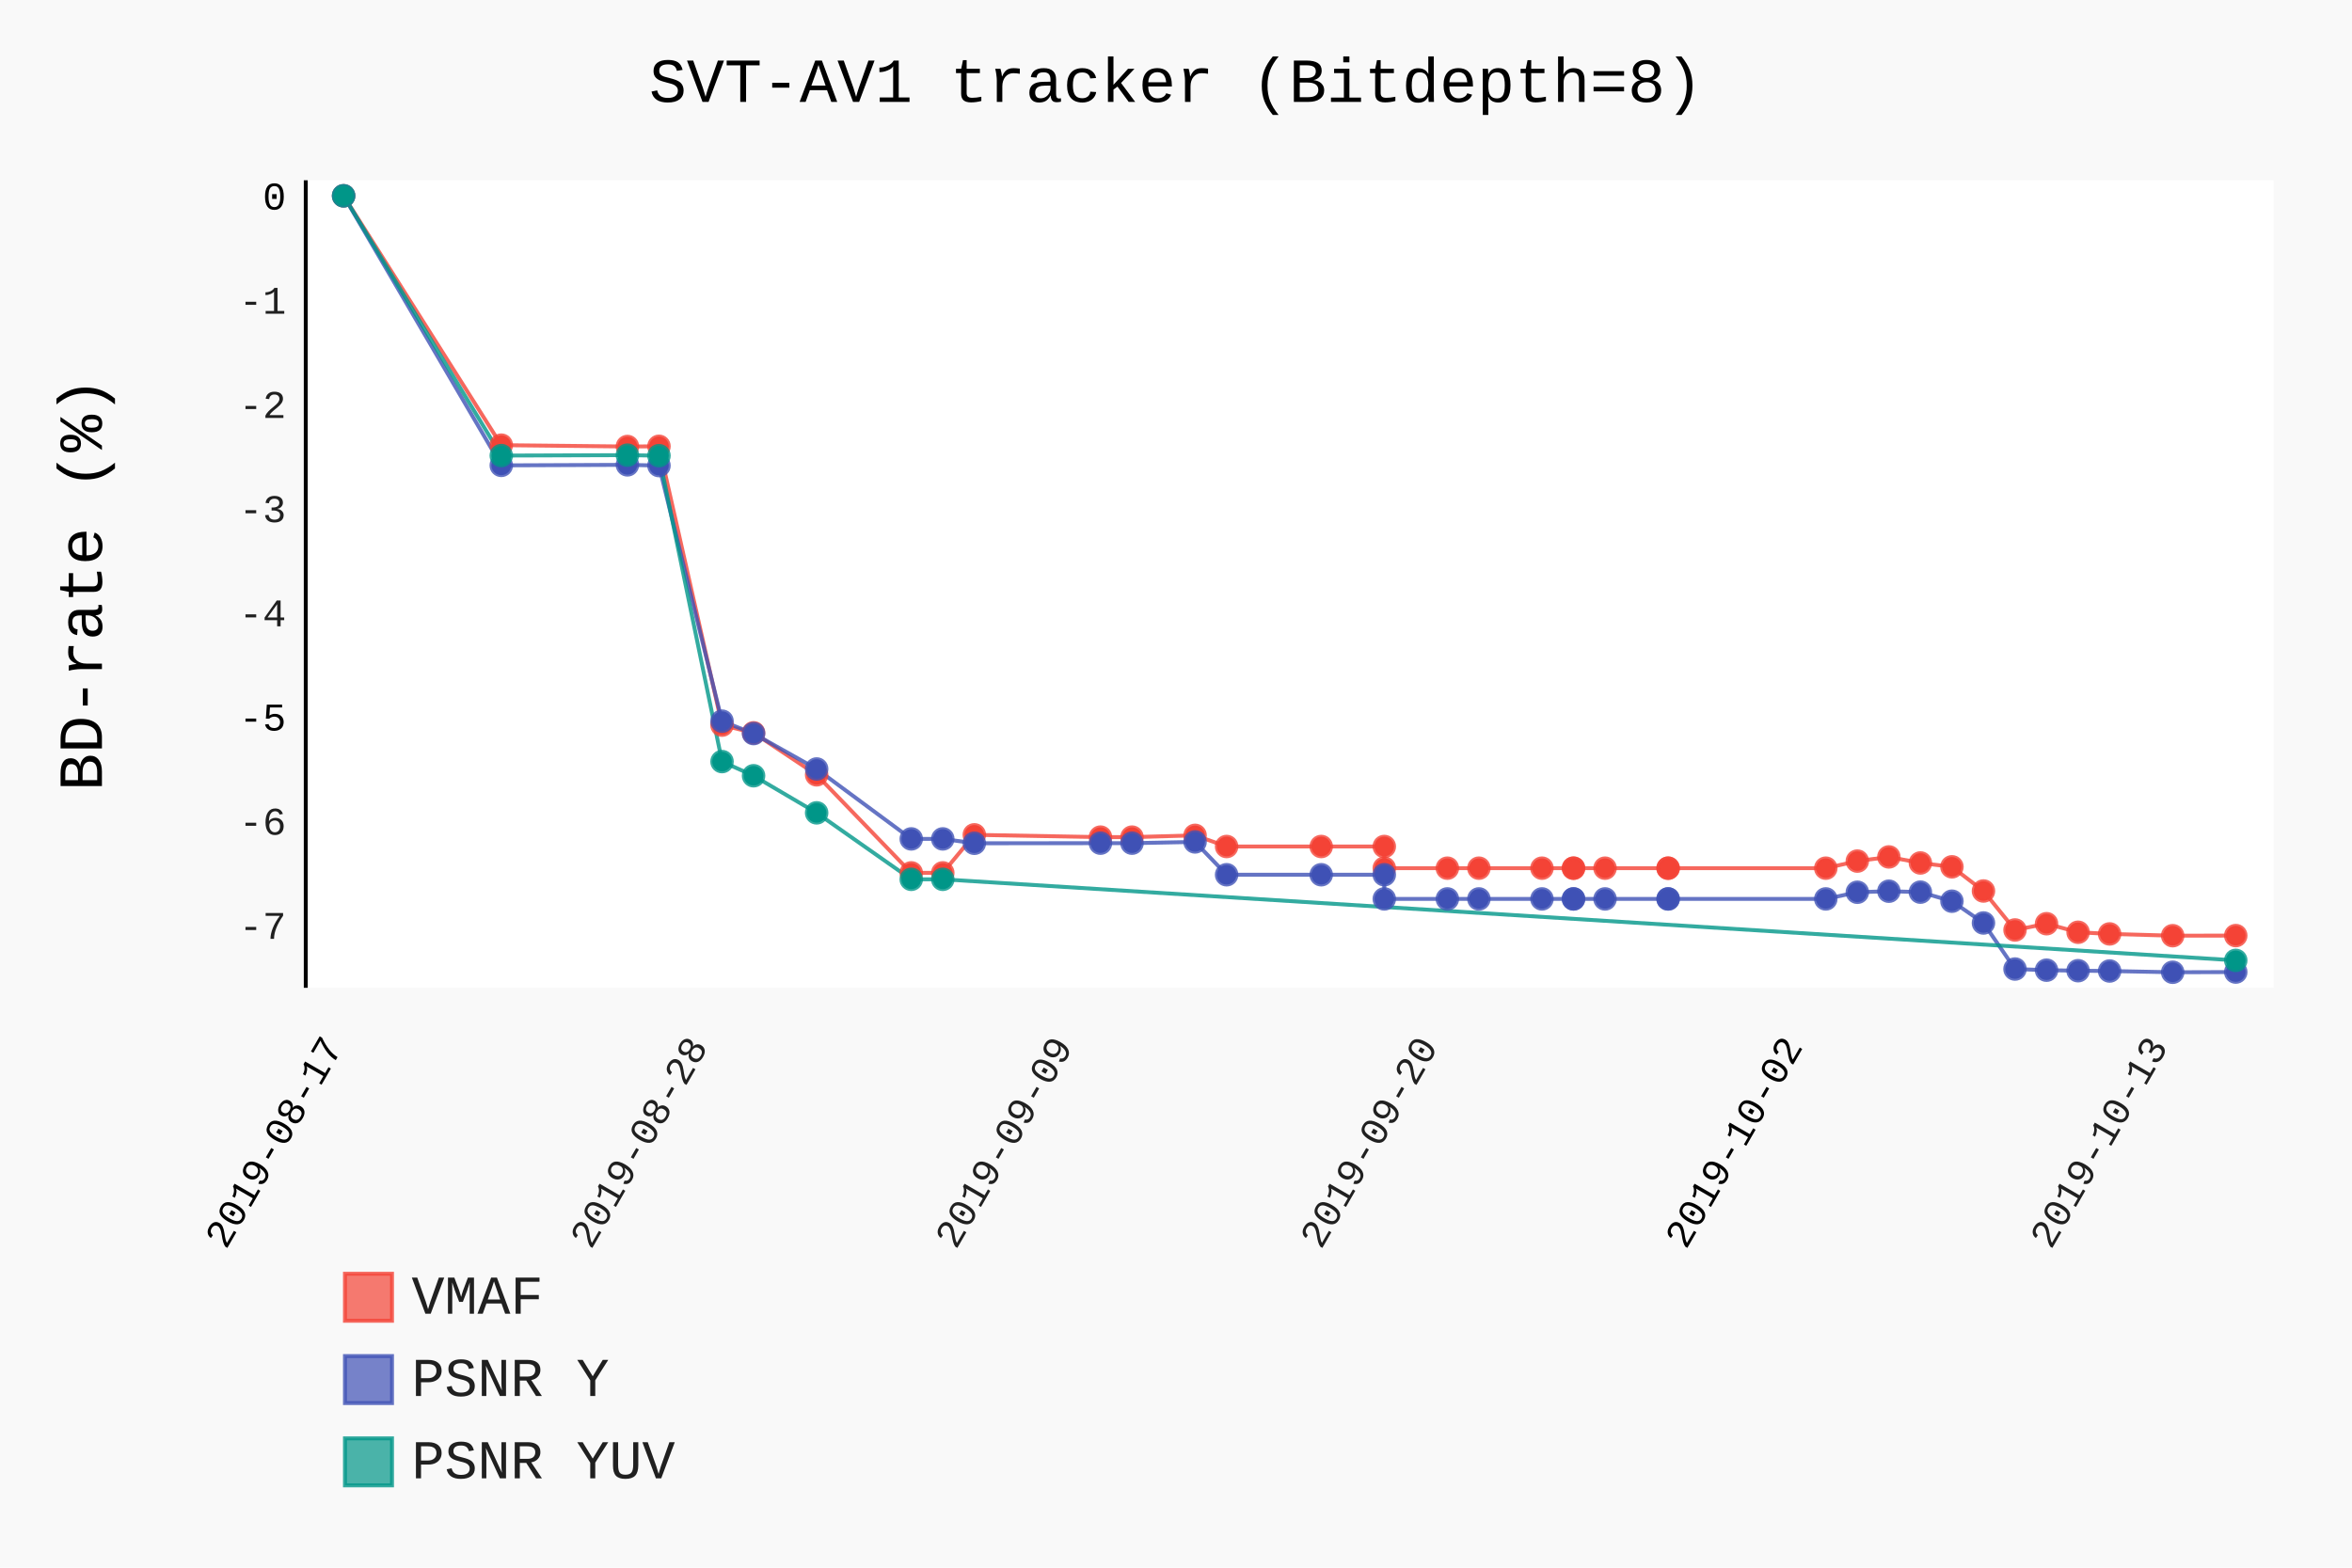
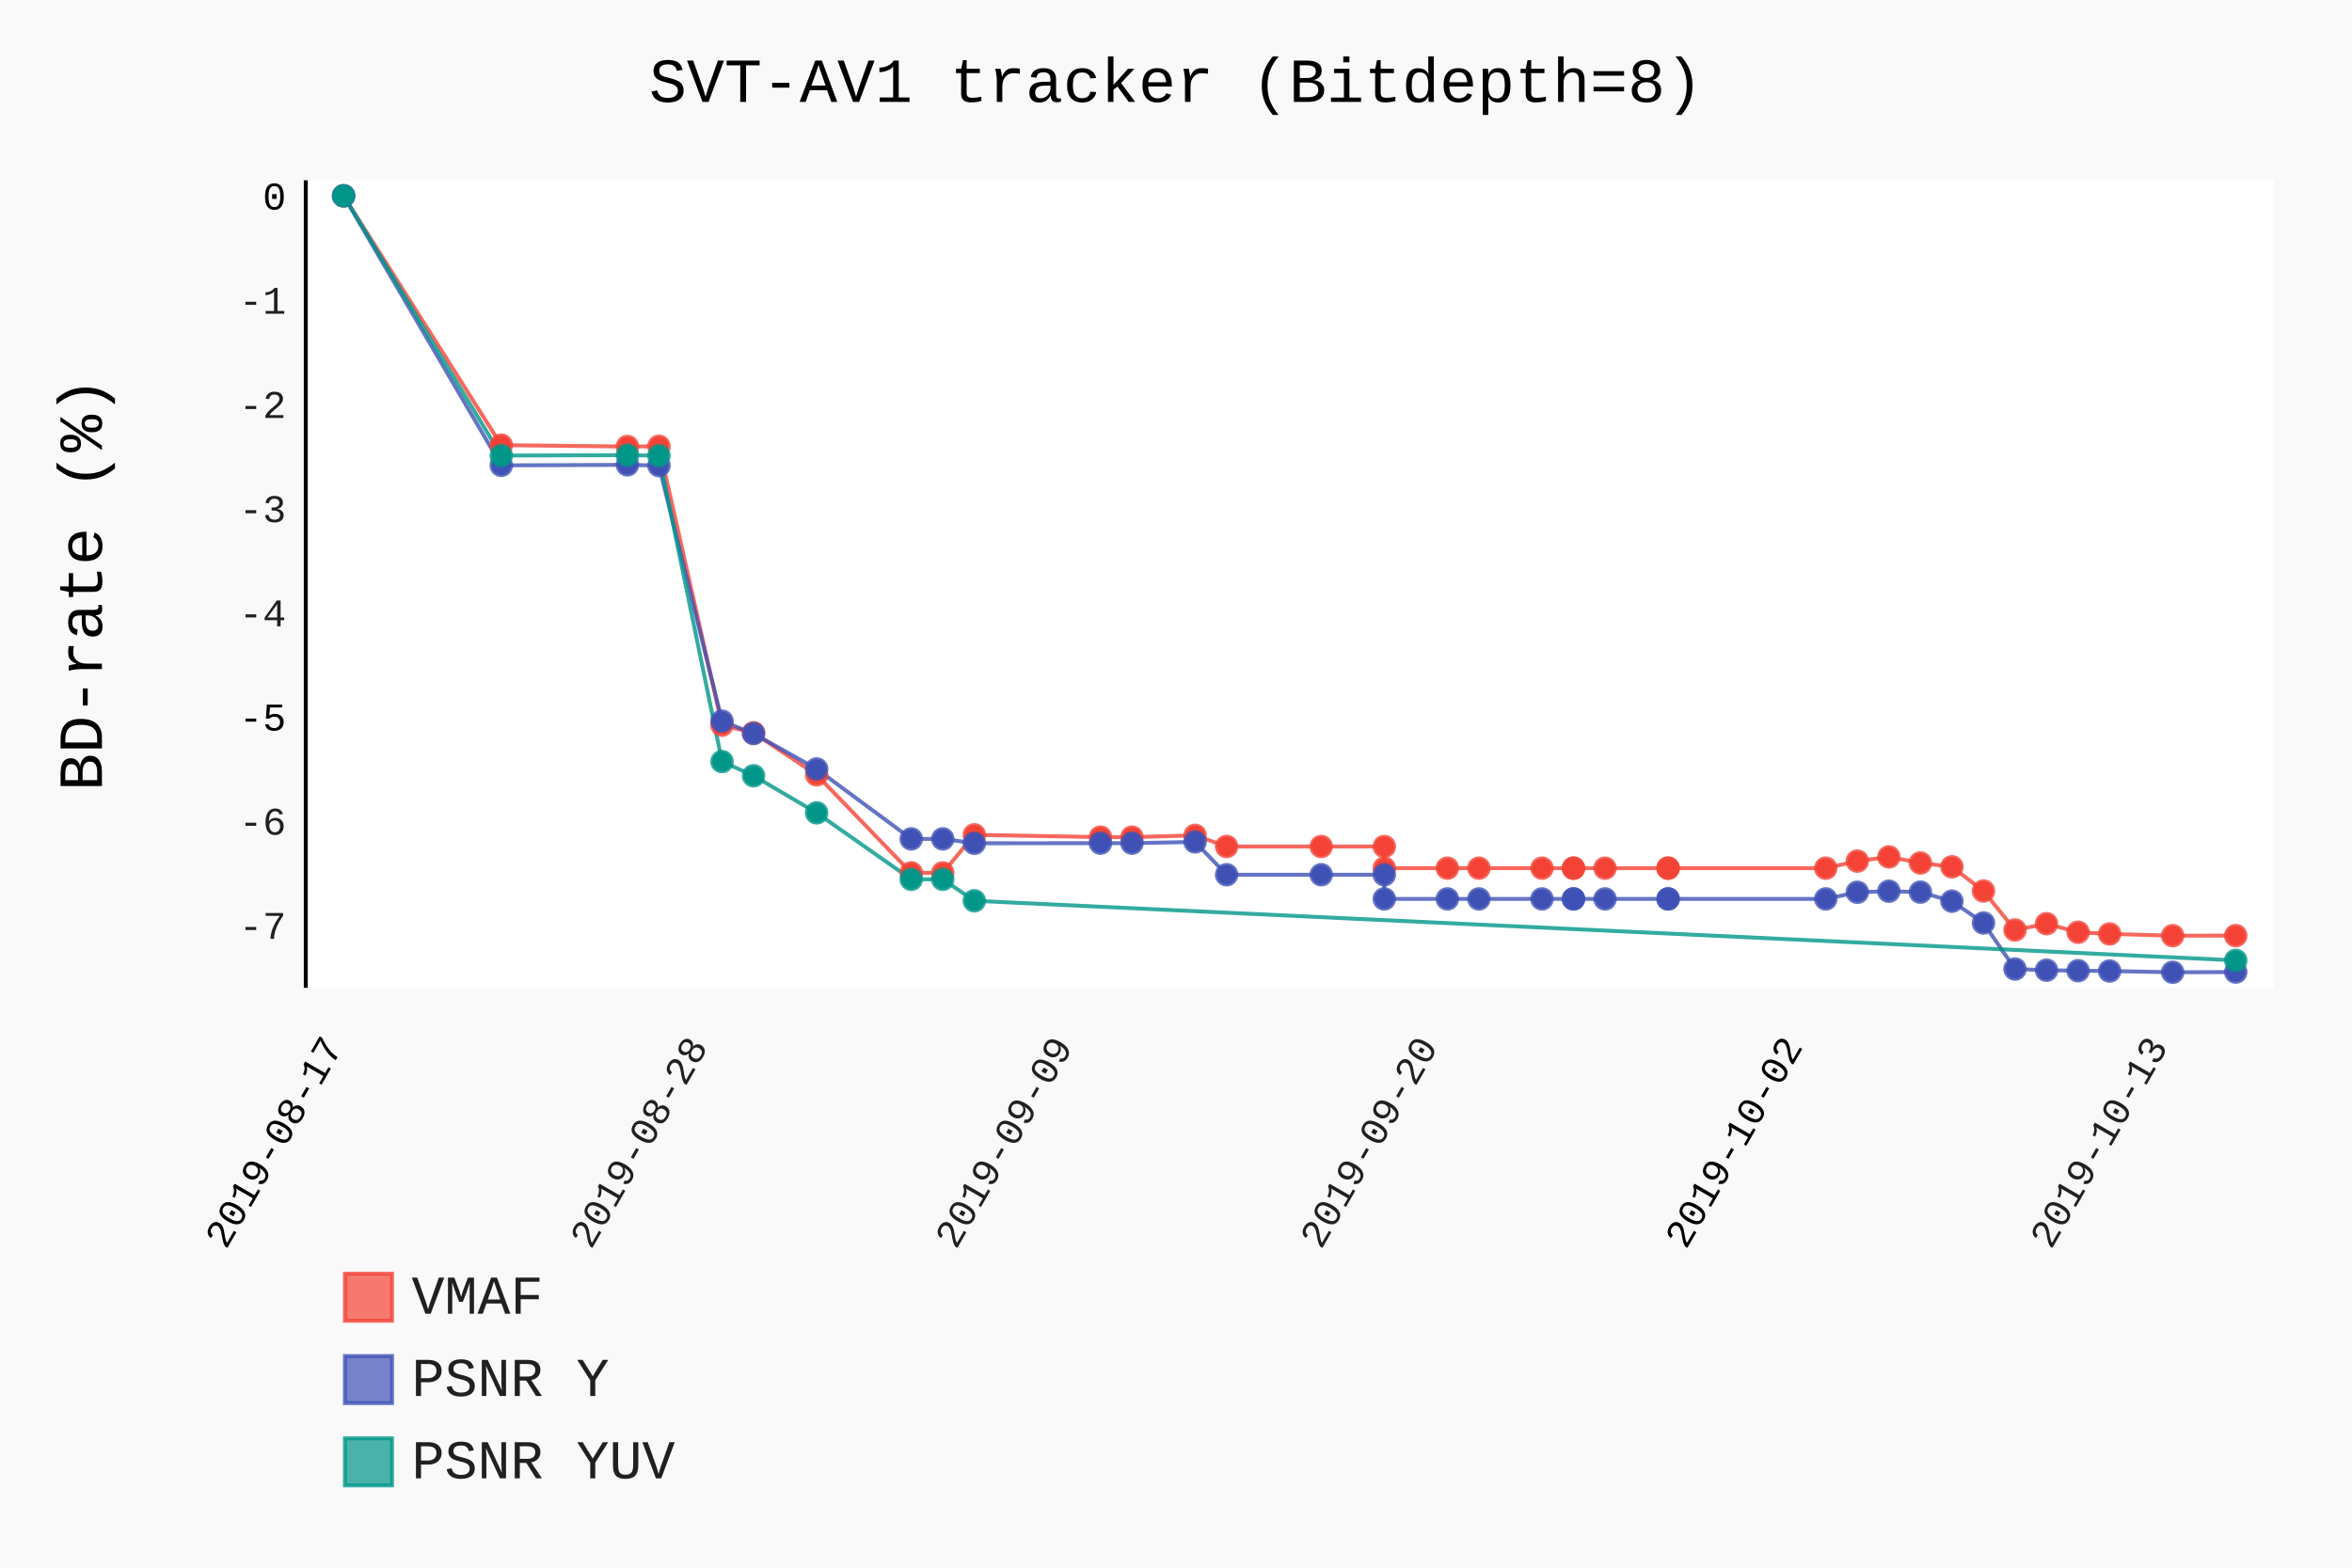
- <svg xmlns="http://www.w3.org/2000/svg" id="chart-48fdd493-3b1d-4c55-81c8-28fcc9354eea" class="pygal-chart" viewBox="0 0 600 400">
+ <svg xmlns="http://www.w3.org/2000/svg" id="chart-b0f6ab1c-48a4-4172-9208-db934ee78b93" class="pygal-chart" viewBox="0 0 600 400">
  <defs>
-     <style type="text/css">#chart-48fdd493-3b1d-4c55-81c8-28fcc9354eea{-webkit-user-select:none;-webkit-font-smoothing:antialiased;font-family:Consolas,"Liberation Mono",Menlo,Courier,monospace}#chart-48fdd493-3b1d-4c55-81c8-28fcc9354eea .title{font-family:Consolas,"Liberation Mono",Menlo,Courier,monospace;font-size:16px}#chart-48fdd493-3b1d-4c55-81c8-28fcc9354eea .legends .legend text{font-family:Consolas,"Liberation Mono",Menlo,Courier,monospace;font-size:14px}#chart-48fdd493-3b1d-4c55-81c8-28fcc9354eea .axis text{font-family:Consolas,"Liberation Mono",Menlo,Courier,monospace;font-size:10px}#chart-48fdd493-3b1d-4c55-81c8-28fcc9354eea .axis text.major{font-family:Consolas,"Liberation Mono",Menlo,Courier,monospace;font-size:10px}#chart-48fdd493-3b1d-4c55-81c8-28fcc9354eea .text-overlay text.value{font-family:Consolas,"Liberation Mono",Menlo,Courier,monospace;font-size:16px}#chart-48fdd493-3b1d-4c55-81c8-28fcc9354eea .text-overlay text.label{font-family:Consolas,"Liberation Mono",Menlo,Courier,monospace;font-size:10px}#chart-48fdd493-3b1d-4c55-81c8-28fcc9354eea .tooltip{font-family:Consolas,"Liberation Mono",Menlo,Courier,monospace;font-size:14px}#chart-48fdd493-3b1d-4c55-81c8-28fcc9354eea text.no_data{font-family:Consolas,"Liberation Mono",Menlo,Courier,monospace;font-size:64px}
- #chart-48fdd493-3b1d-4c55-81c8-28fcc9354eea{background-color:rgba(249,249,249,1)}#chart-48fdd493-3b1d-4c55-81c8-28fcc9354eea path,#chart-48fdd493-3b1d-4c55-81c8-28fcc9354eea line,#chart-48fdd493-3b1d-4c55-81c8-28fcc9354eea rect,#chart-48fdd493-3b1d-4c55-81c8-28fcc9354eea circle{-webkit-transition:150ms;-moz-transition:150ms;transition:150ms}#chart-48fdd493-3b1d-4c55-81c8-28fcc9354eea .graph &gt; .background{fill:rgba(249,249,249,1)}#chart-48fdd493-3b1d-4c55-81c8-28fcc9354eea .plot &gt; .background{fill:rgba(255,255,255,1)}#chart-48fdd493-3b1d-4c55-81c8-28fcc9354eea .graph{fill:rgba(0,0,0,.87)}#chart-48fdd493-3b1d-4c55-81c8-28fcc9354eea text.no_data{fill:rgba(0,0,0,1)}#chart-48fdd493-3b1d-4c55-81c8-28fcc9354eea .title{fill:rgba(0,0,0,1)}#chart-48fdd493-3b1d-4c55-81c8-28fcc9354eea .legends .legend text{fill:rgba(0,0,0,.87)}#chart-48fdd493-3b1d-4c55-81c8-28fcc9354eea .legends .legend:hover text{fill:rgba(0,0,0,1)}#chart-48fdd493-3b1d-4c55-81c8-28fcc9354eea .axis .line{stroke:rgba(0,0,0,1)}#chart-48fdd493-3b1d-4c55-81c8-28fcc9354eea .axis .guide.line{stroke:rgba(0,0,0,.54)}#chart-48fdd493-3b1d-4c55-81c8-28fcc9354eea .axis .major.line{stroke:rgba(0,0,0,.87)}#chart-48fdd493-3b1d-4c55-81c8-28fcc9354eea .axis text.major{fill:rgba(0,0,0,1)}#chart-48fdd493-3b1d-4c55-81c8-28fcc9354eea .axis.y .guides:hover .guide.line,#chart-48fdd493-3b1d-4c55-81c8-28fcc9354eea .line-graph .axis.x .guides:hover .guide.line,#chart-48fdd493-3b1d-4c55-81c8-28fcc9354eea .stackedline-graph .axis.x .guides:hover .guide.line,#chart-48fdd493-3b1d-4c55-81c8-28fcc9354eea .xy-graph .axis.x .guides:hover .guide.line{stroke:rgba(0,0,0,1)}#chart-48fdd493-3b1d-4c55-81c8-28fcc9354eea .axis .guides:hover text{fill:rgba(0,0,0,1)}#chart-48fdd493-3b1d-4c55-81c8-28fcc9354eea .reactive{fill-opacity:.7;stroke-opacity:.8}#chart-48fdd493-3b1d-4c55-81c8-28fcc9354eea .ci{stroke:rgba(0,0,0,.87)}#chart-48fdd493-3b1d-4c55-81c8-28fcc9354eea .reactive.active,#chart-48fdd493-3b1d-4c55-81c8-28fcc9354eea .active .reactive{fill-opacity:.8;stroke-opacity:.9;stroke-width:4}#chart-48fdd493-3b1d-4c55-81c8-28fcc9354eea .ci .reactive.active{stroke-width:1.5}#chart-48fdd493-3b1d-4c55-81c8-28fcc9354eea .series text{fill:rgba(0,0,0,1)}#chart-48fdd493-3b1d-4c55-81c8-28fcc9354eea .tooltip rect{fill:rgba(255,255,255,1);stroke:rgba(0,0,0,1);-webkit-transition:opacity 150ms;-moz-transition:opacity 150ms;transition:opacity 150ms}#chart-48fdd493-3b1d-4c55-81c8-28fcc9354eea .tooltip .label{fill:rgba(0,0,0,.87)}#chart-48fdd493-3b1d-4c55-81c8-28fcc9354eea .tooltip .label{fill:rgba(0,0,0,.87)}#chart-48fdd493-3b1d-4c55-81c8-28fcc9354eea .tooltip .legend{font-size:.8em;fill:rgba(0,0,0,.54)}#chart-48fdd493-3b1d-4c55-81c8-28fcc9354eea .tooltip .x_label{font-size:.6em;fill:rgba(0,0,0,1)}#chart-48fdd493-3b1d-4c55-81c8-28fcc9354eea .tooltip .xlink{font-size:.5em;text-decoration:underline}#chart-48fdd493-3b1d-4c55-81c8-28fcc9354eea .tooltip .value{font-size:1.5em}#chart-48fdd493-3b1d-4c55-81c8-28fcc9354eea .bound{font-size:.5em}#chart-48fdd493-3b1d-4c55-81c8-28fcc9354eea .max-value{font-size:.75em;fill:rgba(0,0,0,.54)}#chart-48fdd493-3b1d-4c55-81c8-28fcc9354eea .map-element{fill:rgba(255,255,255,1);stroke:rgba(0,0,0,.54) !important}#chart-48fdd493-3b1d-4c55-81c8-28fcc9354eea .map-element .reactive{fill-opacity:inherit;stroke-opacity:inherit}#chart-48fdd493-3b1d-4c55-81c8-28fcc9354eea .color-0,#chart-48fdd493-3b1d-4c55-81c8-28fcc9354eea .color-0 a:visited{stroke:#F44336;fill:#F44336}#chart-48fdd493-3b1d-4c55-81c8-28fcc9354eea .color-1,#chart-48fdd493-3b1d-4c55-81c8-28fcc9354eea .color-1 a:visited{stroke:#3F51B5;fill:#3F51B5}#chart-48fdd493-3b1d-4c55-81c8-28fcc9354eea .color-2,#chart-48fdd493-3b1d-4c55-81c8-28fcc9354eea .color-2 a:visited{stroke:#009688;fill:#009688}#chart-48fdd493-3b1d-4c55-81c8-28fcc9354eea .text-overlay .color-0 text{fill:black}#chart-48fdd493-3b1d-4c55-81c8-28fcc9354eea .text-overlay .color-1 text{fill:black}#chart-48fdd493-3b1d-4c55-81c8-28fcc9354eea .text-overlay .color-2 text{fill:black}
- #chart-48fdd493-3b1d-4c55-81c8-28fcc9354eea text.no_data{text-anchor:middle}#chart-48fdd493-3b1d-4c55-81c8-28fcc9354eea .guide.line{fill:none}#chart-48fdd493-3b1d-4c55-81c8-28fcc9354eea .centered{text-anchor:middle}#chart-48fdd493-3b1d-4c55-81c8-28fcc9354eea .title{text-anchor:middle}#chart-48fdd493-3b1d-4c55-81c8-28fcc9354eea .legends .legend text{fill-opacity:1}#chart-48fdd493-3b1d-4c55-81c8-28fcc9354eea .axis.x text{text-anchor:middle}#chart-48fdd493-3b1d-4c55-81c8-28fcc9354eea .axis.x:not(.web) text[transform]{text-anchor:start}#chart-48fdd493-3b1d-4c55-81c8-28fcc9354eea .axis.x:not(.web) text[transform].backwards{text-anchor:end}#chart-48fdd493-3b1d-4c55-81c8-28fcc9354eea .axis.y text{text-anchor:end}#chart-48fdd493-3b1d-4c55-81c8-28fcc9354eea .axis.y text[transform].backwards{text-anchor:start}#chart-48fdd493-3b1d-4c55-81c8-28fcc9354eea .axis.y2 text{text-anchor:start}#chart-48fdd493-3b1d-4c55-81c8-28fcc9354eea .axis.y2 text[transform].backwards{text-anchor:end}#chart-48fdd493-3b1d-4c55-81c8-28fcc9354eea .axis .guide.line{stroke-dasharray:4,4}#chart-48fdd493-3b1d-4c55-81c8-28fcc9354eea .axis .major.guide.line{stroke-dasharray:6,6}#chart-48fdd493-3b1d-4c55-81c8-28fcc9354eea .horizontal .axis.y .guide.line,#chart-48fdd493-3b1d-4c55-81c8-28fcc9354eea .horizontal .axis.y2 .guide.line,#chart-48fdd493-3b1d-4c55-81c8-28fcc9354eea .vertical .axis.x .guide.line{opacity:0}#chart-48fdd493-3b1d-4c55-81c8-28fcc9354eea .horizontal .axis.always_show .guide.line,#chart-48fdd493-3b1d-4c55-81c8-28fcc9354eea .vertical .axis.always_show .guide.line{opacity:1 !important}#chart-48fdd493-3b1d-4c55-81c8-28fcc9354eea .axis.y .guides:hover .guide.line,#chart-48fdd493-3b1d-4c55-81c8-28fcc9354eea .axis.y2 .guides:hover .guide.line,#chart-48fdd493-3b1d-4c55-81c8-28fcc9354eea .axis.x .guides:hover .guide.line{opacity:1}#chart-48fdd493-3b1d-4c55-81c8-28fcc9354eea .axis .guides:hover text{opacity:1}#chart-48fdd493-3b1d-4c55-81c8-28fcc9354eea .nofill{fill:none}#chart-48fdd493-3b1d-4c55-81c8-28fcc9354eea .subtle-fill{fill-opacity:.2}#chart-48fdd493-3b1d-4c55-81c8-28fcc9354eea .dot{stroke-width:1px;fill-opacity:1}#chart-48fdd493-3b1d-4c55-81c8-28fcc9354eea .dot.active{stroke-width:5px}#chart-48fdd493-3b1d-4c55-81c8-28fcc9354eea .dot.negative{fill:transparent}#chart-48fdd493-3b1d-4c55-81c8-28fcc9354eea text,#chart-48fdd493-3b1d-4c55-81c8-28fcc9354eea tspan{stroke:none !important}#chart-48fdd493-3b1d-4c55-81c8-28fcc9354eea .series text.active{opacity:1}#chart-48fdd493-3b1d-4c55-81c8-28fcc9354eea .tooltip rect{fill-opacity:.95;stroke-width:.5}#chart-48fdd493-3b1d-4c55-81c8-28fcc9354eea .tooltip text{fill-opacity:1}#chart-48fdd493-3b1d-4c55-81c8-28fcc9354eea .showable{visibility:hidden}#chart-48fdd493-3b1d-4c55-81c8-28fcc9354eea .showable.shown{visibility:visible}#chart-48fdd493-3b1d-4c55-81c8-28fcc9354eea .gauge-background{fill:rgba(229,229,229,1);stroke:none}#chart-48fdd493-3b1d-4c55-81c8-28fcc9354eea .bg-lines{stroke:rgba(249,249,249,1);stroke-width:2px}</style>
+     <style type="text/css">#chart-b0f6ab1c-48a4-4172-9208-db934ee78b93{-webkit-user-select:none;-webkit-font-smoothing:antialiased;font-family:Consolas,"Liberation Mono",Menlo,Courier,monospace}#chart-b0f6ab1c-48a4-4172-9208-db934ee78b93 .title{font-family:Consolas,"Liberation Mono",Menlo,Courier,monospace;font-size:16px}#chart-b0f6ab1c-48a4-4172-9208-db934ee78b93 .legends .legend text{font-family:Consolas,"Liberation Mono",Menlo,Courier,monospace;font-size:14px}#chart-b0f6ab1c-48a4-4172-9208-db934ee78b93 .axis text{font-family:Consolas,"Liberation Mono",Menlo,Courier,monospace;font-size:10px}#chart-b0f6ab1c-48a4-4172-9208-db934ee78b93 .axis text.major{font-family:Consolas,"Liberation Mono",Menlo,Courier,monospace;font-size:10px}#chart-b0f6ab1c-48a4-4172-9208-db934ee78b93 .text-overlay text.value{font-family:Consolas,"Liberation Mono",Menlo,Courier,monospace;font-size:16px}#chart-b0f6ab1c-48a4-4172-9208-db934ee78b93 .text-overlay text.label{font-family:Consolas,"Liberation Mono",Menlo,Courier,monospace;font-size:10px}#chart-b0f6ab1c-48a4-4172-9208-db934ee78b93 .tooltip{font-family:Consolas,"Liberation Mono",Menlo,Courier,monospace;font-size:14px}#chart-b0f6ab1c-48a4-4172-9208-db934ee78b93 text.no_data{font-family:Consolas,"Liberation Mono",Menlo,Courier,monospace;font-size:64px}
+ #chart-b0f6ab1c-48a4-4172-9208-db934ee78b93{background-color:rgba(249,249,249,1)}#chart-b0f6ab1c-48a4-4172-9208-db934ee78b93 path,#chart-b0f6ab1c-48a4-4172-9208-db934ee78b93 line,#chart-b0f6ab1c-48a4-4172-9208-db934ee78b93 rect,#chart-b0f6ab1c-48a4-4172-9208-db934ee78b93 circle{-webkit-transition:150ms;-moz-transition:150ms;transition:150ms}#chart-b0f6ab1c-48a4-4172-9208-db934ee78b93 .graph &gt; .background{fill:rgba(249,249,249,1)}#chart-b0f6ab1c-48a4-4172-9208-db934ee78b93 .plot &gt; .background{fill:rgba(255,255,255,1)}#chart-b0f6ab1c-48a4-4172-9208-db934ee78b93 .graph{fill:rgba(0,0,0,.87)}#chart-b0f6ab1c-48a4-4172-9208-db934ee78b93 text.no_data{fill:rgba(0,0,0,1)}#chart-b0f6ab1c-48a4-4172-9208-db934ee78b93 .title{fill:rgba(0,0,0,1)}#chart-b0f6ab1c-48a4-4172-9208-db934ee78b93 .legends .legend text{fill:rgba(0,0,0,.87)}#chart-b0f6ab1c-48a4-4172-9208-db934ee78b93 .legends .legend:hover text{fill:rgba(0,0,0,1)}#chart-b0f6ab1c-48a4-4172-9208-db934ee78b93 .axis .line{stroke:rgba(0,0,0,1)}#chart-b0f6ab1c-48a4-4172-9208-db934ee78b93 .axis .guide.line{stroke:rgba(0,0,0,.54)}#chart-b0f6ab1c-48a4-4172-9208-db934ee78b93 .axis .major.line{stroke:rgba(0,0,0,.87)}#chart-b0f6ab1c-48a4-4172-9208-db934ee78b93 .axis text.major{fill:rgba(0,0,0,1)}#chart-b0f6ab1c-48a4-4172-9208-db934ee78b93 .axis.y .guides:hover .guide.line,#chart-b0f6ab1c-48a4-4172-9208-db934ee78b93 .line-graph .axis.x .guides:hover .guide.line,#chart-b0f6ab1c-48a4-4172-9208-db934ee78b93 .stackedline-graph .axis.x .guides:hover .guide.line,#chart-b0f6ab1c-48a4-4172-9208-db934ee78b93 .xy-graph .axis.x .guides:hover .guide.line{stroke:rgba(0,0,0,1)}#chart-b0f6ab1c-48a4-4172-9208-db934ee78b93 .axis .guides:hover text{fill:rgba(0,0,0,1)}#chart-b0f6ab1c-48a4-4172-9208-db934ee78b93 .reactive{fill-opacity:.7;stroke-opacity:.8}#chart-b0f6ab1c-48a4-4172-9208-db934ee78b93 .ci{stroke:rgba(0,0,0,.87)}#chart-b0f6ab1c-48a4-4172-9208-db934ee78b93 .reactive.active,#chart-b0f6ab1c-48a4-4172-9208-db934ee78b93 .active .reactive{fill-opacity:.8;stroke-opacity:.9;stroke-width:4}#chart-b0f6ab1c-48a4-4172-9208-db934ee78b93 .ci .reactive.active{stroke-width:1.5}#chart-b0f6ab1c-48a4-4172-9208-db934ee78b93 .series text{fill:rgba(0,0,0,1)}#chart-b0f6ab1c-48a4-4172-9208-db934ee78b93 .tooltip rect{fill:rgba(255,255,255,1);stroke:rgba(0,0,0,1);-webkit-transition:opacity 150ms;-moz-transition:opacity 150ms;transition:opacity 150ms}#chart-b0f6ab1c-48a4-4172-9208-db934ee78b93 .tooltip .label{fill:rgba(0,0,0,.87)}#chart-b0f6ab1c-48a4-4172-9208-db934ee78b93 .tooltip .label{fill:rgba(0,0,0,.87)}#chart-b0f6ab1c-48a4-4172-9208-db934ee78b93 .tooltip .legend{font-size:.8em;fill:rgba(0,0,0,.54)}#chart-b0f6ab1c-48a4-4172-9208-db934ee78b93 .tooltip .x_label{font-size:.6em;fill:rgba(0,0,0,1)}#chart-b0f6ab1c-48a4-4172-9208-db934ee78b93 .tooltip .xlink{font-size:.5em;text-decoration:underline}#chart-b0f6ab1c-48a4-4172-9208-db934ee78b93 .tooltip .value{font-size:1.5em}#chart-b0f6ab1c-48a4-4172-9208-db934ee78b93 .bound{font-size:.5em}#chart-b0f6ab1c-48a4-4172-9208-db934ee78b93 .max-value{font-size:.75em;fill:rgba(0,0,0,.54)}#chart-b0f6ab1c-48a4-4172-9208-db934ee78b93 .map-element{fill:rgba(255,255,255,1);stroke:rgba(0,0,0,.54) !important}#chart-b0f6ab1c-48a4-4172-9208-db934ee78b93 .map-element .reactive{fill-opacity:inherit;stroke-opacity:inherit}#chart-b0f6ab1c-48a4-4172-9208-db934ee78b93 .color-0,#chart-b0f6ab1c-48a4-4172-9208-db934ee78b93 .color-0 a:visited{stroke:#F44336;fill:#F44336}#chart-b0f6ab1c-48a4-4172-9208-db934ee78b93 .color-1,#chart-b0f6ab1c-48a4-4172-9208-db934ee78b93 .color-1 a:visited{stroke:#3F51B5;fill:#3F51B5}#chart-b0f6ab1c-48a4-4172-9208-db934ee78b93 .color-2,#chart-b0f6ab1c-48a4-4172-9208-db934ee78b93 .color-2 a:visited{stroke:#009688;fill:#009688}#chart-b0f6ab1c-48a4-4172-9208-db934ee78b93 .text-overlay .color-0 text{fill:black}#chart-b0f6ab1c-48a4-4172-9208-db934ee78b93 .text-overlay .color-1 text{fill:black}#chart-b0f6ab1c-48a4-4172-9208-db934ee78b93 .text-overlay .color-2 text{fill:black}
+ #chart-b0f6ab1c-48a4-4172-9208-db934ee78b93 text.no_data{text-anchor:middle}#chart-b0f6ab1c-48a4-4172-9208-db934ee78b93 .guide.line{fill:none}#chart-b0f6ab1c-48a4-4172-9208-db934ee78b93 .centered{text-anchor:middle}#chart-b0f6ab1c-48a4-4172-9208-db934ee78b93 .title{text-anchor:middle}#chart-b0f6ab1c-48a4-4172-9208-db934ee78b93 .legends .legend text{fill-opacity:1}#chart-b0f6ab1c-48a4-4172-9208-db934ee78b93 .axis.x text{text-anchor:middle}#chart-b0f6ab1c-48a4-4172-9208-db934ee78b93 .axis.x:not(.web) text[transform]{text-anchor:start}#chart-b0f6ab1c-48a4-4172-9208-db934ee78b93 .axis.x:not(.web) text[transform].backwards{text-anchor:end}#chart-b0f6ab1c-48a4-4172-9208-db934ee78b93 .axis.y text{text-anchor:end}#chart-b0f6ab1c-48a4-4172-9208-db934ee78b93 .axis.y text[transform].backwards{text-anchor:start}#chart-b0f6ab1c-48a4-4172-9208-db934ee78b93 .axis.y2 text{text-anchor:start}#chart-b0f6ab1c-48a4-4172-9208-db934ee78b93 .axis.y2 text[transform].backwards{text-anchor:end}#chart-b0f6ab1c-48a4-4172-9208-db934ee78b93 .axis .guide.line{stroke-dasharray:4,4}#chart-b0f6ab1c-48a4-4172-9208-db934ee78b93 .axis .major.guide.line{stroke-dasharray:6,6}#chart-b0f6ab1c-48a4-4172-9208-db934ee78b93 .horizontal .axis.y .guide.line,#chart-b0f6ab1c-48a4-4172-9208-db934ee78b93 .horizontal .axis.y2 .guide.line,#chart-b0f6ab1c-48a4-4172-9208-db934ee78b93 .vertical .axis.x .guide.line{opacity:0}#chart-b0f6ab1c-48a4-4172-9208-db934ee78b93 .horizontal .axis.always_show .guide.line,#chart-b0f6ab1c-48a4-4172-9208-db934ee78b93 .vertical .axis.always_show .guide.line{opacity:1 !important}#chart-b0f6ab1c-48a4-4172-9208-db934ee78b93 .axis.y .guides:hover .guide.line,#chart-b0f6ab1c-48a4-4172-9208-db934ee78b93 .axis.y2 .guides:hover .guide.line,#chart-b0f6ab1c-48a4-4172-9208-db934ee78b93 .axis.x .guides:hover .guide.line{opacity:1}#chart-b0f6ab1c-48a4-4172-9208-db934ee78b93 .axis .guides:hover text{opacity:1}#chart-b0f6ab1c-48a4-4172-9208-db934ee78b93 .nofill{fill:none}#chart-b0f6ab1c-48a4-4172-9208-db934ee78b93 .subtle-fill{fill-opacity:.2}#chart-b0f6ab1c-48a4-4172-9208-db934ee78b93 .dot{stroke-width:1px;fill-opacity:1}#chart-b0f6ab1c-48a4-4172-9208-db934ee78b93 .dot.active{stroke-width:5px}#chart-b0f6ab1c-48a4-4172-9208-db934ee78b93 .dot.negative{fill:transparent}#chart-b0f6ab1c-48a4-4172-9208-db934ee78b93 text,#chart-b0f6ab1c-48a4-4172-9208-db934ee78b93 tspan{stroke:none !important}#chart-b0f6ab1c-48a4-4172-9208-db934ee78b93 .series text.active{opacity:1}#chart-b0f6ab1c-48a4-4172-9208-db934ee78b93 .tooltip rect{fill-opacity:.95;stroke-width:.5}#chart-b0f6ab1c-48a4-4172-9208-db934ee78b93 .tooltip text{fill-opacity:1}#chart-b0f6ab1c-48a4-4172-9208-db934ee78b93 .showable{visibility:hidden}#chart-b0f6ab1c-48a4-4172-9208-db934ee78b93 .showable.shown{visibility:visible}#chart-b0f6ab1c-48a4-4172-9208-db934ee78b93 .gauge-background{fill:rgba(229,229,229,1);stroke:none}#chart-b0f6ab1c-48a4-4172-9208-db934ee78b93 .bg-lines{stroke:rgba(249,249,249,1);stroke-width:2px}</style>
  </defs>
  <g class="graph datetimeline-graph vertical">
    <rect class="background" height="400" width="600" x="0" y="0" />
    <g class="plot" transform="translate(78, 46)">
      <rect class="background" height="206.038" width="502.0" x="0" y="0" />
      <g class="axis y">
        <g class="guides">
          <text class="" x="-5" y="193.56">-7</text>
        </g>
        <g class="guides">
          <text class="" x="-5" y="166.974">-6</text>
        </g>
        <g class="guides">
          <text class="major" x="-5" y="140.389">-5</text>
        </g>
        <g class="guides">
          <text class="" x="-5" y="113.804">-4</text>
        </g>
        <g class="guides">
          <text class="" x="-5" y="87.218">-3</text>
        </g>
        <g class="guides">
          <text class="" x="-5" y="60.633">-2</text>
        </g>
        <g class="guides">
          <text class="" x="-5" y="34.048">-1</text>
        </g>
        <g class="guides">
          <text class="major" x="-5" y="7.462">0</text>
        </g>
      </g>
      <g class="axis x">
        <path class="line" d="M0 0 v206.038" />
        <g class="guides">
          <path class="major guide line" d="M9.654 0 v206.038" />
          <text class="major backwards" x="9.654" y="221.038" transform="rotate(300 9.653846 221.0385)">2019-08-17</text>
        </g>
        <g class="guides">
          <path class="guide line" d="M102.766 0 v206.038" />
          <text class="backwards" x="102.766" y="221.038" transform="rotate(300 102.7658 221.0385)">2019-08-28</text>
        </g>
        <g class="guides">
          <path class="guide line" d="M195.878 0 v206.038" />
          <text class="backwards" x="195.878" y="221.038" transform="rotate(300 195.8777 221.0385)">2019-09-09</text>
        </g>
        <g class="guides">
          <path class="guide line" d="M288.99 0 v206.038" />
          <text class="backwards" x="288.99" y="221.038" transform="rotate(300 288.9897 221.0385)">2019-09-20</text>
        </g>
        <g class="guides">
          <path class="major guide line" d="M382.102 0 v206.038" />
          <text class="major backwards" x="382.102" y="221.038" transform="rotate(300 382.1016 221.0385)">2019-10-02</text>
        </g>
        <g class="guides">
          <path class="guide line" d="M475.214 0 v206.038" />
          <text class="backwards" x="475.214" y="221.038" transform="rotate(300 475.2136 221.0385)">2019-10-13</text>
        </g>
      </g>
      <g class="series serie-0 color-0">
        <path class="line reactive nofill" d="M9.654 3.962 L49.878 67.581 82.058 67.927 90.103 67.873 106.192 139.016 114.237 140.983 130.327 151.697 154.462 176.714 162.506 176.714 170.551 167.01 202.731 167.595 210.776 167.595 226.865 167.143 234.91 169.988 259.045 169.988 275.135 169.988 275.135 175.517 291.224 175.517 299.269 175.517 315.359 175.517 323.404 175.517 323.404 175.517 331.449 175.517 347.538 175.517 347.538 175.517 387.763 175.517 395.808 173.71 403.853 172.646 411.897 174.188 419.942 175.172 427.987 181.34 436.032 191.283 444.077 189.687 452.122 191.867 460.167 192.293 476.256 192.745 492.346 192.718" />
      </g>
      <g class="series serie-1 color-1">
        <path class="line reactive nofill" d="M9.654 3.962 L49.878 72.739 82.058 72.606 90.103 72.792 106.192 138.006 114.237 141.169 130.327 150.208 154.462 168.047 162.506 168.047 170.551 169.164 202.731 169.137 210.776 169.137 226.865 168.818 234.91 177.192 259.045 177.192 275.135 177.192 275.135 183.36 291.224 183.36 299.269 183.36 315.359 183.36 323.404 183.36 323.404 183.36 331.449 183.36 347.538 183.36 347.538 183.36 387.763 183.36 395.808 181.659 403.853 181.393 411.897 181.632 419.942 183.945 427.987 189.501 436.032 201.252 444.077 201.544 452.122 201.677 460.167 201.757 476.256 202.076 492.346 202.023" />
      </g>
      <g class="series serie-2 color-2">
-         <path class="line reactive nofill" d="M9.654 3.962 L49.878 70.24 82.058 70.133 90.103 70.266 106.192 148.321 114.237 151.936 130.327 161.401 154.462 178.362 162.506 178.362 492.346 199.045" />
+         <path class="line reactive nofill" d="M9.654 3.962 L49.878 70.24 82.058 70.133 90.103 70.266 106.192 148.321 114.237 151.936 130.327 161.401 154.462 178.362 162.506 178.362 170.551 183.839 492.346 199.045" />
      </g>
    </g>
    <g class="titles">
      <text class="title plot_title" x="300.0" y="26">SVT-AV1 tracker (Bitdepth=8)</text>
      <text class="title" x="0" y="175.019" transform="rotate(-90 0 149.0192)">BD-rate (%)</text>
    </g>
    <g class="plot overlay" transform="translate(78, 46)">
      <g class="series serie-0 color-0">
        <g class="dots">
          <circle class="dot reactive tooltip-trigger" cx="9.654" cy="3.962" r="2.5" />
        </g>
        <g class="dots">
          <circle class="dot reactive tooltip-trigger" cx="49.878" cy="67.581" r="2.5" />
        </g>
        <g class="dots">
          <circle class="dot reactive tooltip-trigger" cx="82.058" cy="67.927" r="2.5" />
        </g>
        <g class="dots">
          <circle class="dot reactive tooltip-trigger" cx="90.103" cy="67.873" r="2.5" />
        </g>
        <g class="dots">
          <circle class="dot reactive tooltip-trigger" cx="106.192" cy="139.016" r="2.5" />
        </g>
        <g class="dots">
          <circle class="dot reactive tooltip-trigger" cx="114.237" cy="140.983" r="2.5" />
        </g>
        <g class="dots">
          <circle class="dot reactive tooltip-trigger" cx="130.327" cy="151.697" r="2.5" />
        </g>
        <g class="dots">
          <circle class="dot reactive tooltip-trigger" cx="154.462" cy="176.714" r="2.5" />
        </g>
        <g class="dots">
          <circle class="dot reactive tooltip-trigger" cx="162.506" cy="176.714" r="2.5" />
        </g>
        <g class="dots">
          <circle class="dot reactive tooltip-trigger" cx="170.551" cy="167.01" r="2.5" />
        </g>
        <g class="dots">
          <circle class="dot reactive tooltip-trigger" cx="202.731" cy="167.595" r="2.5" />
        </g>
        <g class="dots">
          <circle class="dot reactive tooltip-trigger" cx="210.776" cy="167.595" r="2.5" />
        </g>
        <g class="dots">
          <circle class="dot reactive tooltip-trigger" cx="226.865" cy="167.143" r="2.5" />
        </g>
        <g class="dots">
          <circle class="dot reactive tooltip-trigger" cx="234.91" cy="169.988" r="2.5" />
        </g>
        <g class="dots">
          <circle class="dot reactive tooltip-trigger" cx="259.045" cy="169.988" r="2.5" />
        </g>
        <g class="dots">
          <circle class="dot reactive tooltip-trigger" cx="275.135" cy="169.988" r="2.5" />
        </g>
        <g class="dots">
          <circle class="dot reactive tooltip-trigger" cx="275.135" cy="175.517" r="2.5" />
        </g>
        <g class="dots">
          <circle class="dot reactive tooltip-trigger" cx="291.224" cy="175.517" r="2.5" />
        </g>
        <g class="dots">
          <circle class="dot reactive tooltip-trigger" cx="299.269" cy="175.517" r="2.5" />
        </g>
        <g class="dots">
          <circle class="dot reactive tooltip-trigger" cx="315.359" cy="175.517" r="2.5" />
        </g>
        <g class="dots">
          <circle class="dot reactive tooltip-trigger" cx="323.404" cy="175.517" r="2.5" />
        </g>
        <g class="dots">
          <circle class="dot reactive tooltip-trigger" cx="323.404" cy="175.517" r="2.5" />
        </g>
        <g class="dots">
          <circle class="dot reactive tooltip-trigger" cx="331.449" cy="175.517" r="2.5" />
        </g>
        <g class="dots">
          <circle class="dot reactive tooltip-trigger" cx="347.538" cy="175.517" r="2.5" />
        </g>
        <g class="dots">
          <circle class="dot reactive tooltip-trigger" cx="347.538" cy="175.517" r="2.5" />
        </g>
        <g class="dots">
          <circle class="dot reactive tooltip-trigger" cx="387.763" cy="175.517" r="2.5" />
        </g>
        <g class="dots">
          <circle class="dot reactive tooltip-trigger" cx="395.808" cy="173.71" r="2.5" />
        </g>
        <g class="dots">
          <circle class="dot reactive tooltip-trigger" cx="403.853" cy="172.646" r="2.5" />
        </g>
        <g class="dots">
          <circle class="dot reactive tooltip-trigger" cx="411.897" cy="174.188" r="2.5" />
        </g>
        <g class="dots">
          <circle class="dot reactive tooltip-trigger" cx="419.942" cy="175.172" r="2.5" />
        </g>
        <g class="dots">
          <circle class="dot reactive tooltip-trigger" cx="427.987" cy="181.34" r="2.5" />
        </g>
        <g class="dots">
          <circle class="dot reactive tooltip-trigger" cx="436.032" cy="191.283" r="2.5" />
        </g>
        <g class="dots">
          <circle class="dot reactive tooltip-trigger" cx="444.077" cy="189.687" r="2.5" />
        </g>
        <g class="dots">
          <circle class="dot reactive tooltip-trigger" cx="452.122" cy="191.867" r="2.5" />
        </g>
        <g class="dots">
          <circle class="dot reactive tooltip-trigger" cx="460.167" cy="192.293" r="2.5" />
        </g>
        <g class="dots">
          <circle class="dot reactive tooltip-trigger" cx="476.256" cy="192.745" r="2.5" />
        </g>
        <g class="dots">
          <circle class="dot reactive tooltip-trigger" cx="492.346" cy="192.718" r="2.5" />
        </g>
      </g>
      <g class="series serie-1 color-1">
        <g class="dots">
          <circle class="dot reactive tooltip-trigger" cx="9.654" cy="3.962" r="2.5" />
        </g>
        <g class="dots">
          <circle class="dot reactive tooltip-trigger" cx="49.878" cy="72.739" r="2.5" />
        </g>
        <g class="dots">
          <circle class="dot reactive tooltip-trigger" cx="82.058" cy="72.606" r="2.5" />
        </g>
        <g class="dots">
          <circle class="dot reactive tooltip-trigger" cx="90.103" cy="72.792" r="2.5" />
        </g>
        <g class="dots">
          <circle class="dot reactive tooltip-trigger" cx="106.192" cy="138.006" r="2.5" />
        </g>
        <g class="dots">
          <circle class="dot reactive tooltip-trigger" cx="114.237" cy="141.169" r="2.5" />
        </g>
        <g class="dots">
          <circle class="dot reactive tooltip-trigger" cx="130.327" cy="150.208" r="2.5" />
        </g>
        <g class="dots">
          <circle class="dot reactive tooltip-trigger" cx="154.462" cy="168.047" r="2.5" />
        </g>
        <g class="dots">
          <circle class="dot reactive tooltip-trigger" cx="162.506" cy="168.047" r="2.5" />
        </g>
        <g class="dots">
          <circle class="dot reactive tooltip-trigger" cx="170.551" cy="169.164" r="2.5" />
        </g>
        <g class="dots">
          <circle class="dot reactive tooltip-trigger" cx="202.731" cy="169.137" r="2.5" />
        </g>
        <g class="dots">
          <circle class="dot reactive tooltip-trigger" cx="210.776" cy="169.137" r="2.5" />
        </g>
        <g class="dots">
          <circle class="dot reactive tooltip-trigger" cx="226.865" cy="168.818" r="2.5" />
        </g>
        <g class="dots">
          <circle class="dot reactive tooltip-trigger" cx="234.91" cy="177.192" r="2.5" />
        </g>
        <g class="dots">
          <circle class="dot reactive tooltip-trigger" cx="259.045" cy="177.192" r="2.5" />
        </g>
        <g class="dots">
          <circle class="dot reactive tooltip-trigger" cx="275.135" cy="177.192" r="2.5" />
        </g>
        <g class="dots">
          <circle class="dot reactive tooltip-trigger" cx="275.135" cy="183.36" r="2.5" />
        </g>
        <g class="dots">
          <circle class="dot reactive tooltip-trigger" cx="291.224" cy="183.36" r="2.5" />
        </g>
        <g class="dots">
          <circle class="dot reactive tooltip-trigger" cx="299.269" cy="183.36" r="2.5" />
        </g>
        <g class="dots">
          <circle class="dot reactive tooltip-trigger" cx="315.359" cy="183.36" r="2.5" />
        </g>
        <g class="dots">
          <circle class="dot reactive tooltip-trigger" cx="323.404" cy="183.36" r="2.5" />
        </g>
        <g class="dots">
          <circle class="dot reactive tooltip-trigger" cx="323.404" cy="183.36" r="2.5" />
        </g>
        <g class="dots">
          <circle class="dot reactive tooltip-trigger" cx="331.449" cy="183.36" r="2.5" />
        </g>
        <g class="dots">
          <circle class="dot reactive tooltip-trigger" cx="347.538" cy="183.36" r="2.5" />
        </g>
        <g class="dots">
          <circle class="dot reactive tooltip-trigger" cx="347.538" cy="183.36" r="2.5" />
        </g>
        <g class="dots">
          <circle class="dot reactive tooltip-trigger" cx="387.763" cy="183.36" r="2.5" />
        </g>
        <g class="dots">
          <circle class="dot reactive tooltip-trigger" cx="395.808" cy="181.659" r="2.5" />
        </g>
        <g class="dots">
          <circle class="dot reactive tooltip-trigger" cx="403.853" cy="181.393" r="2.5" />
        </g>
        <g class="dots">
          <circle class="dot reactive tooltip-trigger" cx="411.897" cy="181.632" r="2.5" />
        </g>
        <g class="dots">
          <circle class="dot reactive tooltip-trigger" cx="419.942" cy="183.945" r="2.5" />
        </g>
        <g class="dots">
          <circle class="dot reactive tooltip-trigger" cx="427.987" cy="189.501" r="2.5" />
        </g>
        <g class="dots">
          <circle class="dot reactive tooltip-trigger" cx="436.032" cy="201.252" r="2.5" />
        </g>
        <g class="dots">
          <circle class="dot reactive tooltip-trigger" cx="444.077" cy="201.544" r="2.5" />
        </g>
        <g class="dots">
          <circle class="dot reactive tooltip-trigger" cx="452.122" cy="201.677" r="2.5" />
        </g>
        <g class="dots">
          <circle class="dot reactive tooltip-trigger" cx="460.167" cy="201.757" r="2.5" />
        </g>
        <g class="dots">
          <circle class="dot reactive tooltip-trigger" cx="476.256" cy="202.076" r="2.5" />
        </g>
        <g class="dots">
          <circle class="dot reactive tooltip-trigger" cx="492.346" cy="202.023" r="2.5" />
        </g>
      </g>
      <g class="series serie-2 color-2">
        <g class="dots">
          <circle class="dot reactive tooltip-trigger" cx="9.654" cy="3.962" r="2.5" />
        </g>
        <g class="dots">
          <circle class="dot reactive tooltip-trigger" cx="49.878" cy="70.24" r="2.5" />
        </g>
        <g class="dots">
          <circle class="dot reactive tooltip-trigger" cx="82.058" cy="70.133" r="2.5" />
        </g>
        <g class="dots">
          <circle class="dot reactive tooltip-trigger" cx="90.103" cy="70.266" r="2.5" />
        </g>
        <g class="dots">
          <circle class="dot reactive tooltip-trigger" cx="106.192" cy="148.321" r="2.5" />
        </g>
        <g class="dots">
          <circle class="dot reactive tooltip-trigger" cx="114.237" cy="151.936" r="2.5" />
        </g>
        <g class="dots">
          <circle class="dot reactive tooltip-trigger" cx="130.327" cy="161.401" r="2.5" />
        </g>
        <g class="dots">
          <circle class="dot reactive tooltip-trigger" cx="154.462" cy="178.362" r="2.5" />
        </g>
        <g class="dots">
          <circle class="dot reactive tooltip-trigger" cx="162.506" cy="178.362" r="2.5" />
+         </g>
+         <g class="dots">
+           <circle class="dot reactive tooltip-trigger" cx="170.551" cy="183.839" r="2.5" />
        </g>
        <g class="dots">
          <circle class="dot reactive tooltip-trigger" cx="492.346" cy="199.045" r="2.5" />
        </g>
      </g>
    </g>
    <g class="plot text-overlay" transform="translate(78, 46)">
      <g class="series serie-0 color-0" />
      <g class="series serie-1 color-1" />
      <g class="series serie-2 color-2" />
    </g>
    <g class="plot tooltip-overlay" transform="translate(78, 46)">
      <g class="tooltip" style="opacity: 0" transform="translate(0 0)">
        <rect class="tooltip-box" height="0" rx="0" ry="0" width="0" />
        <g class="text" />
      </g>
    </g>
    <g class="legends" transform="translate(88, 324)">
      <g class="legend reactive activate-serie" id="activate-serie-0">
        <rect class="color-0 reactive" height="12" width="12" x="0.0" y="1.0" />
        <text x="17.0" y="11.2">VMAF</text>
      </g>
      <g class="legend reactive activate-serie" id="activate-serie-1">
        <rect class="color-1 reactive" height="12" width="12" x="0.0" y="22.0" />
        <text x="17.0" y="32.2">PSNR Y</text>
      </g>
      <g class="legend reactive activate-serie" id="activate-serie-2">
        <rect class="color-2 reactive" height="12" width="12" x="0.0" y="43.0" />
        <text x="17.0" y="53.2">PSNR YUV</text>
      </g>
    </g>
  </g>
</svg>
